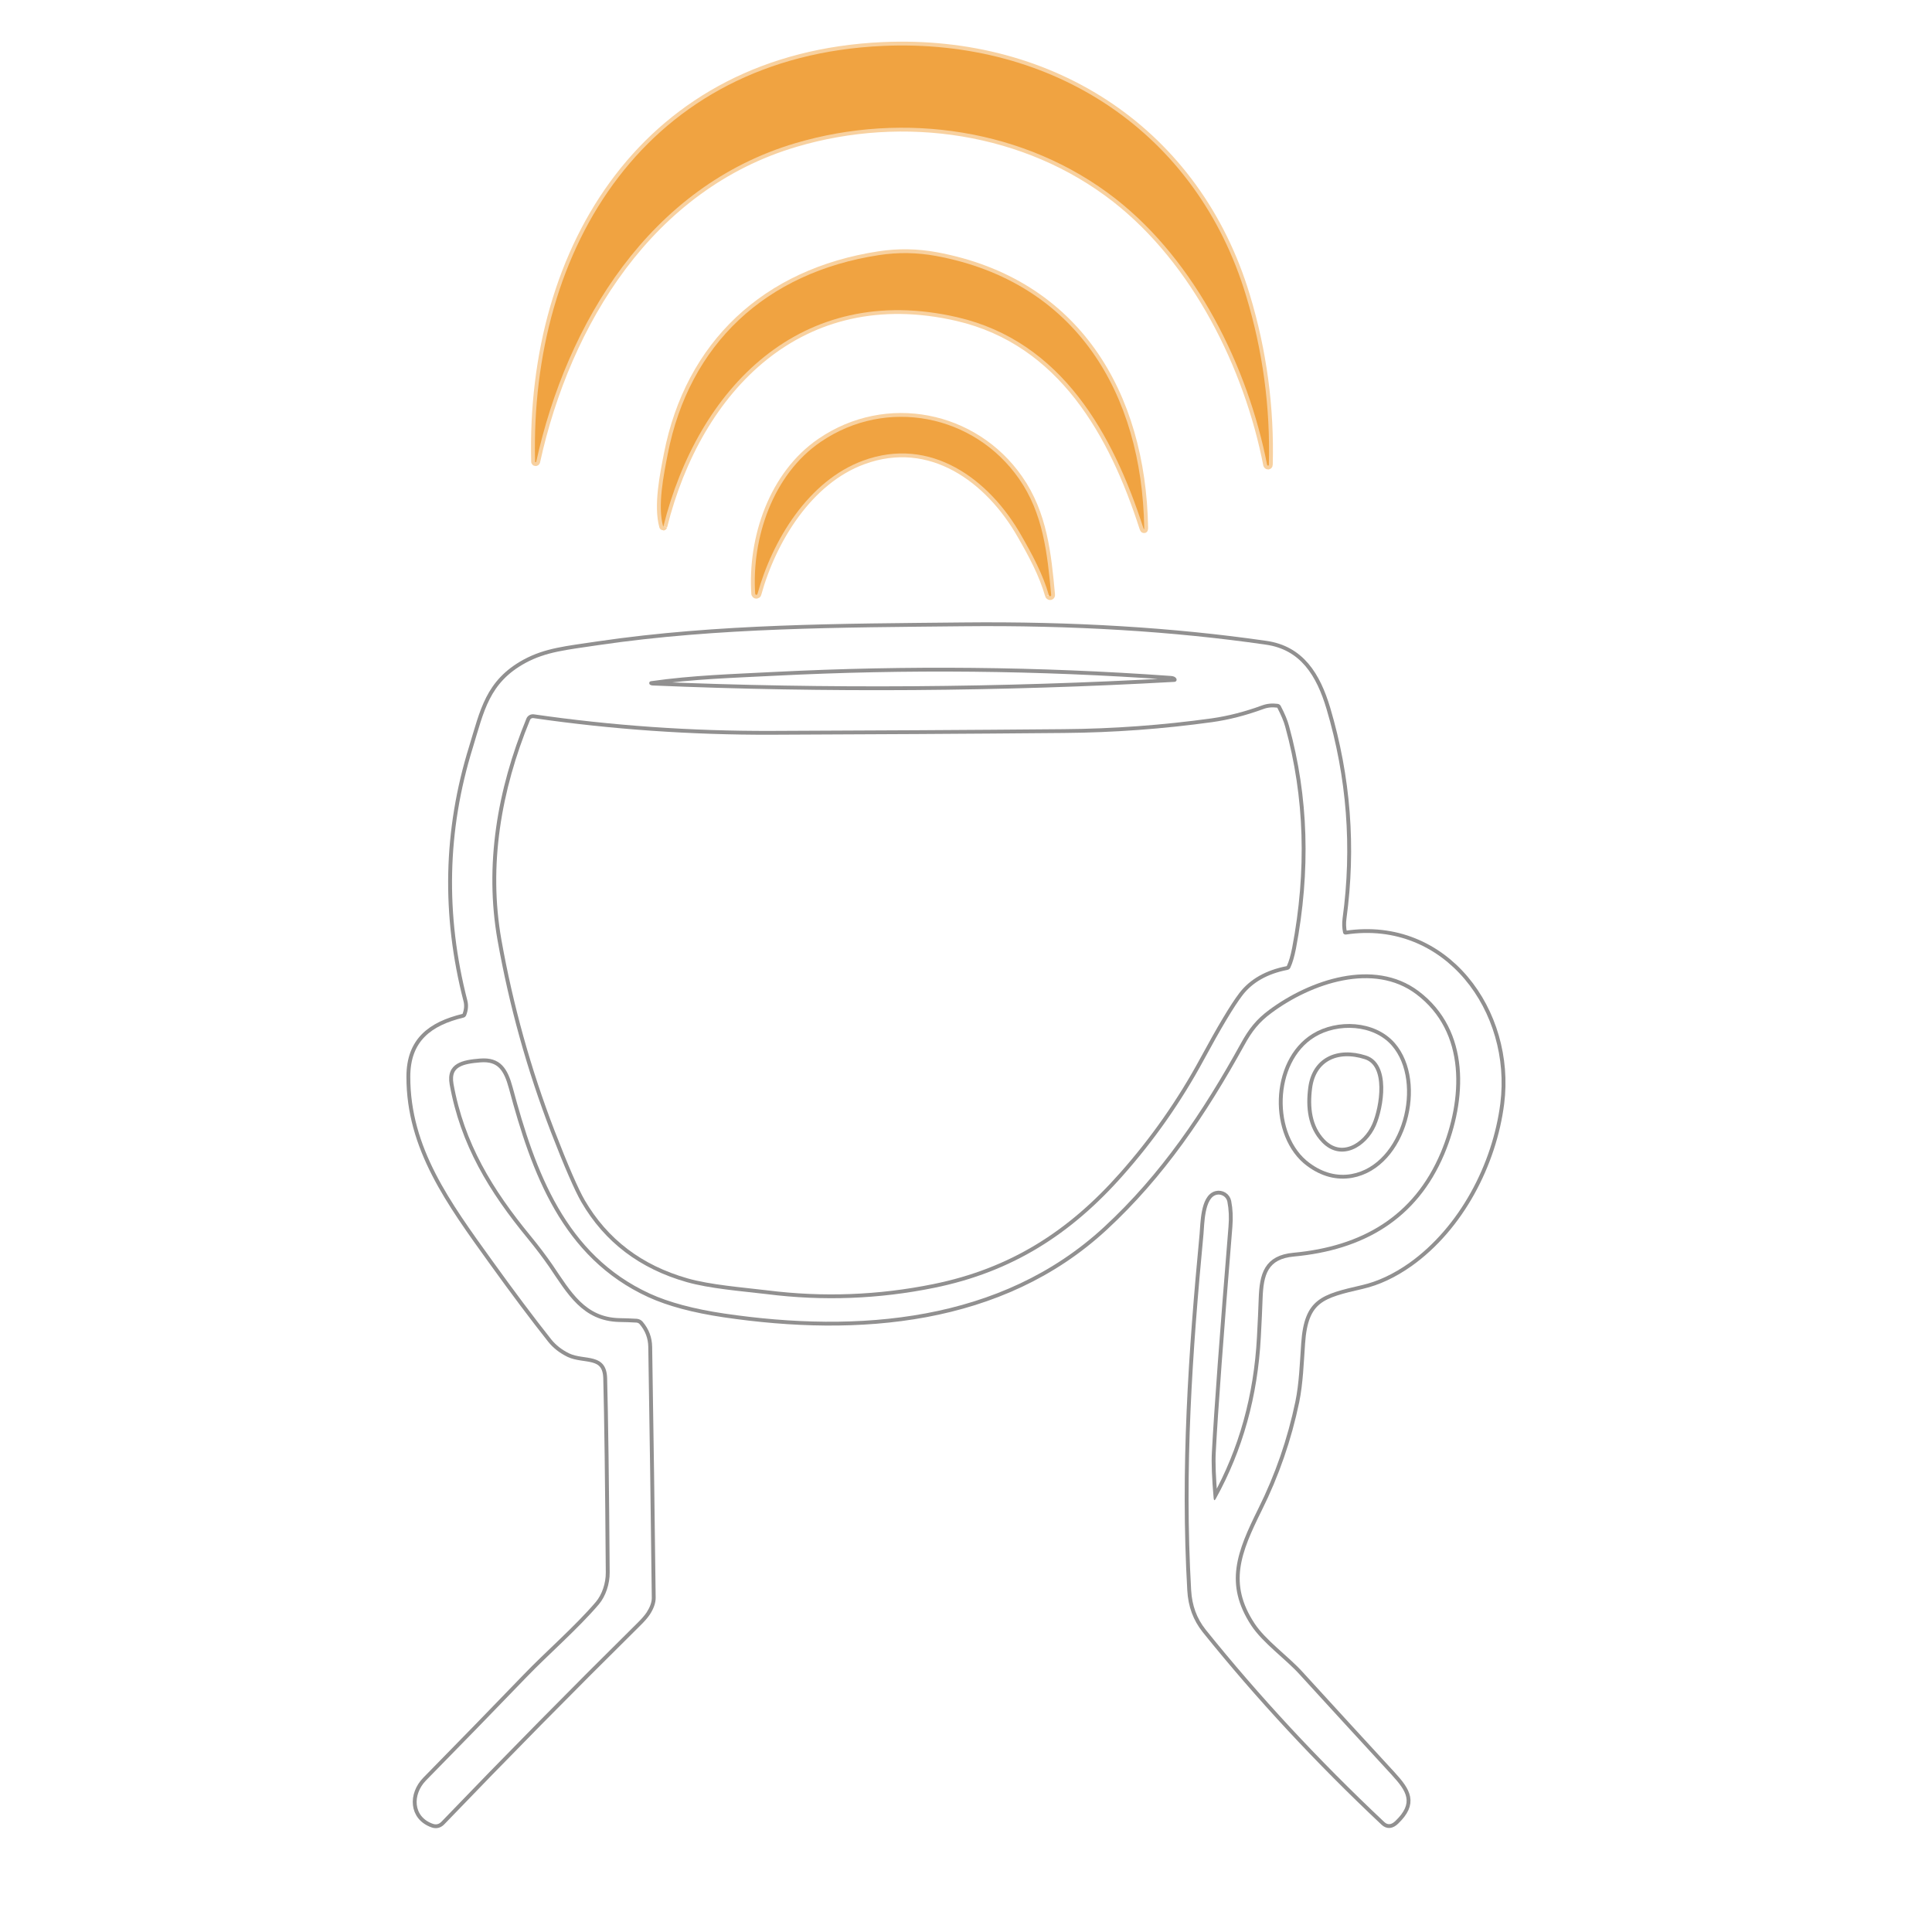
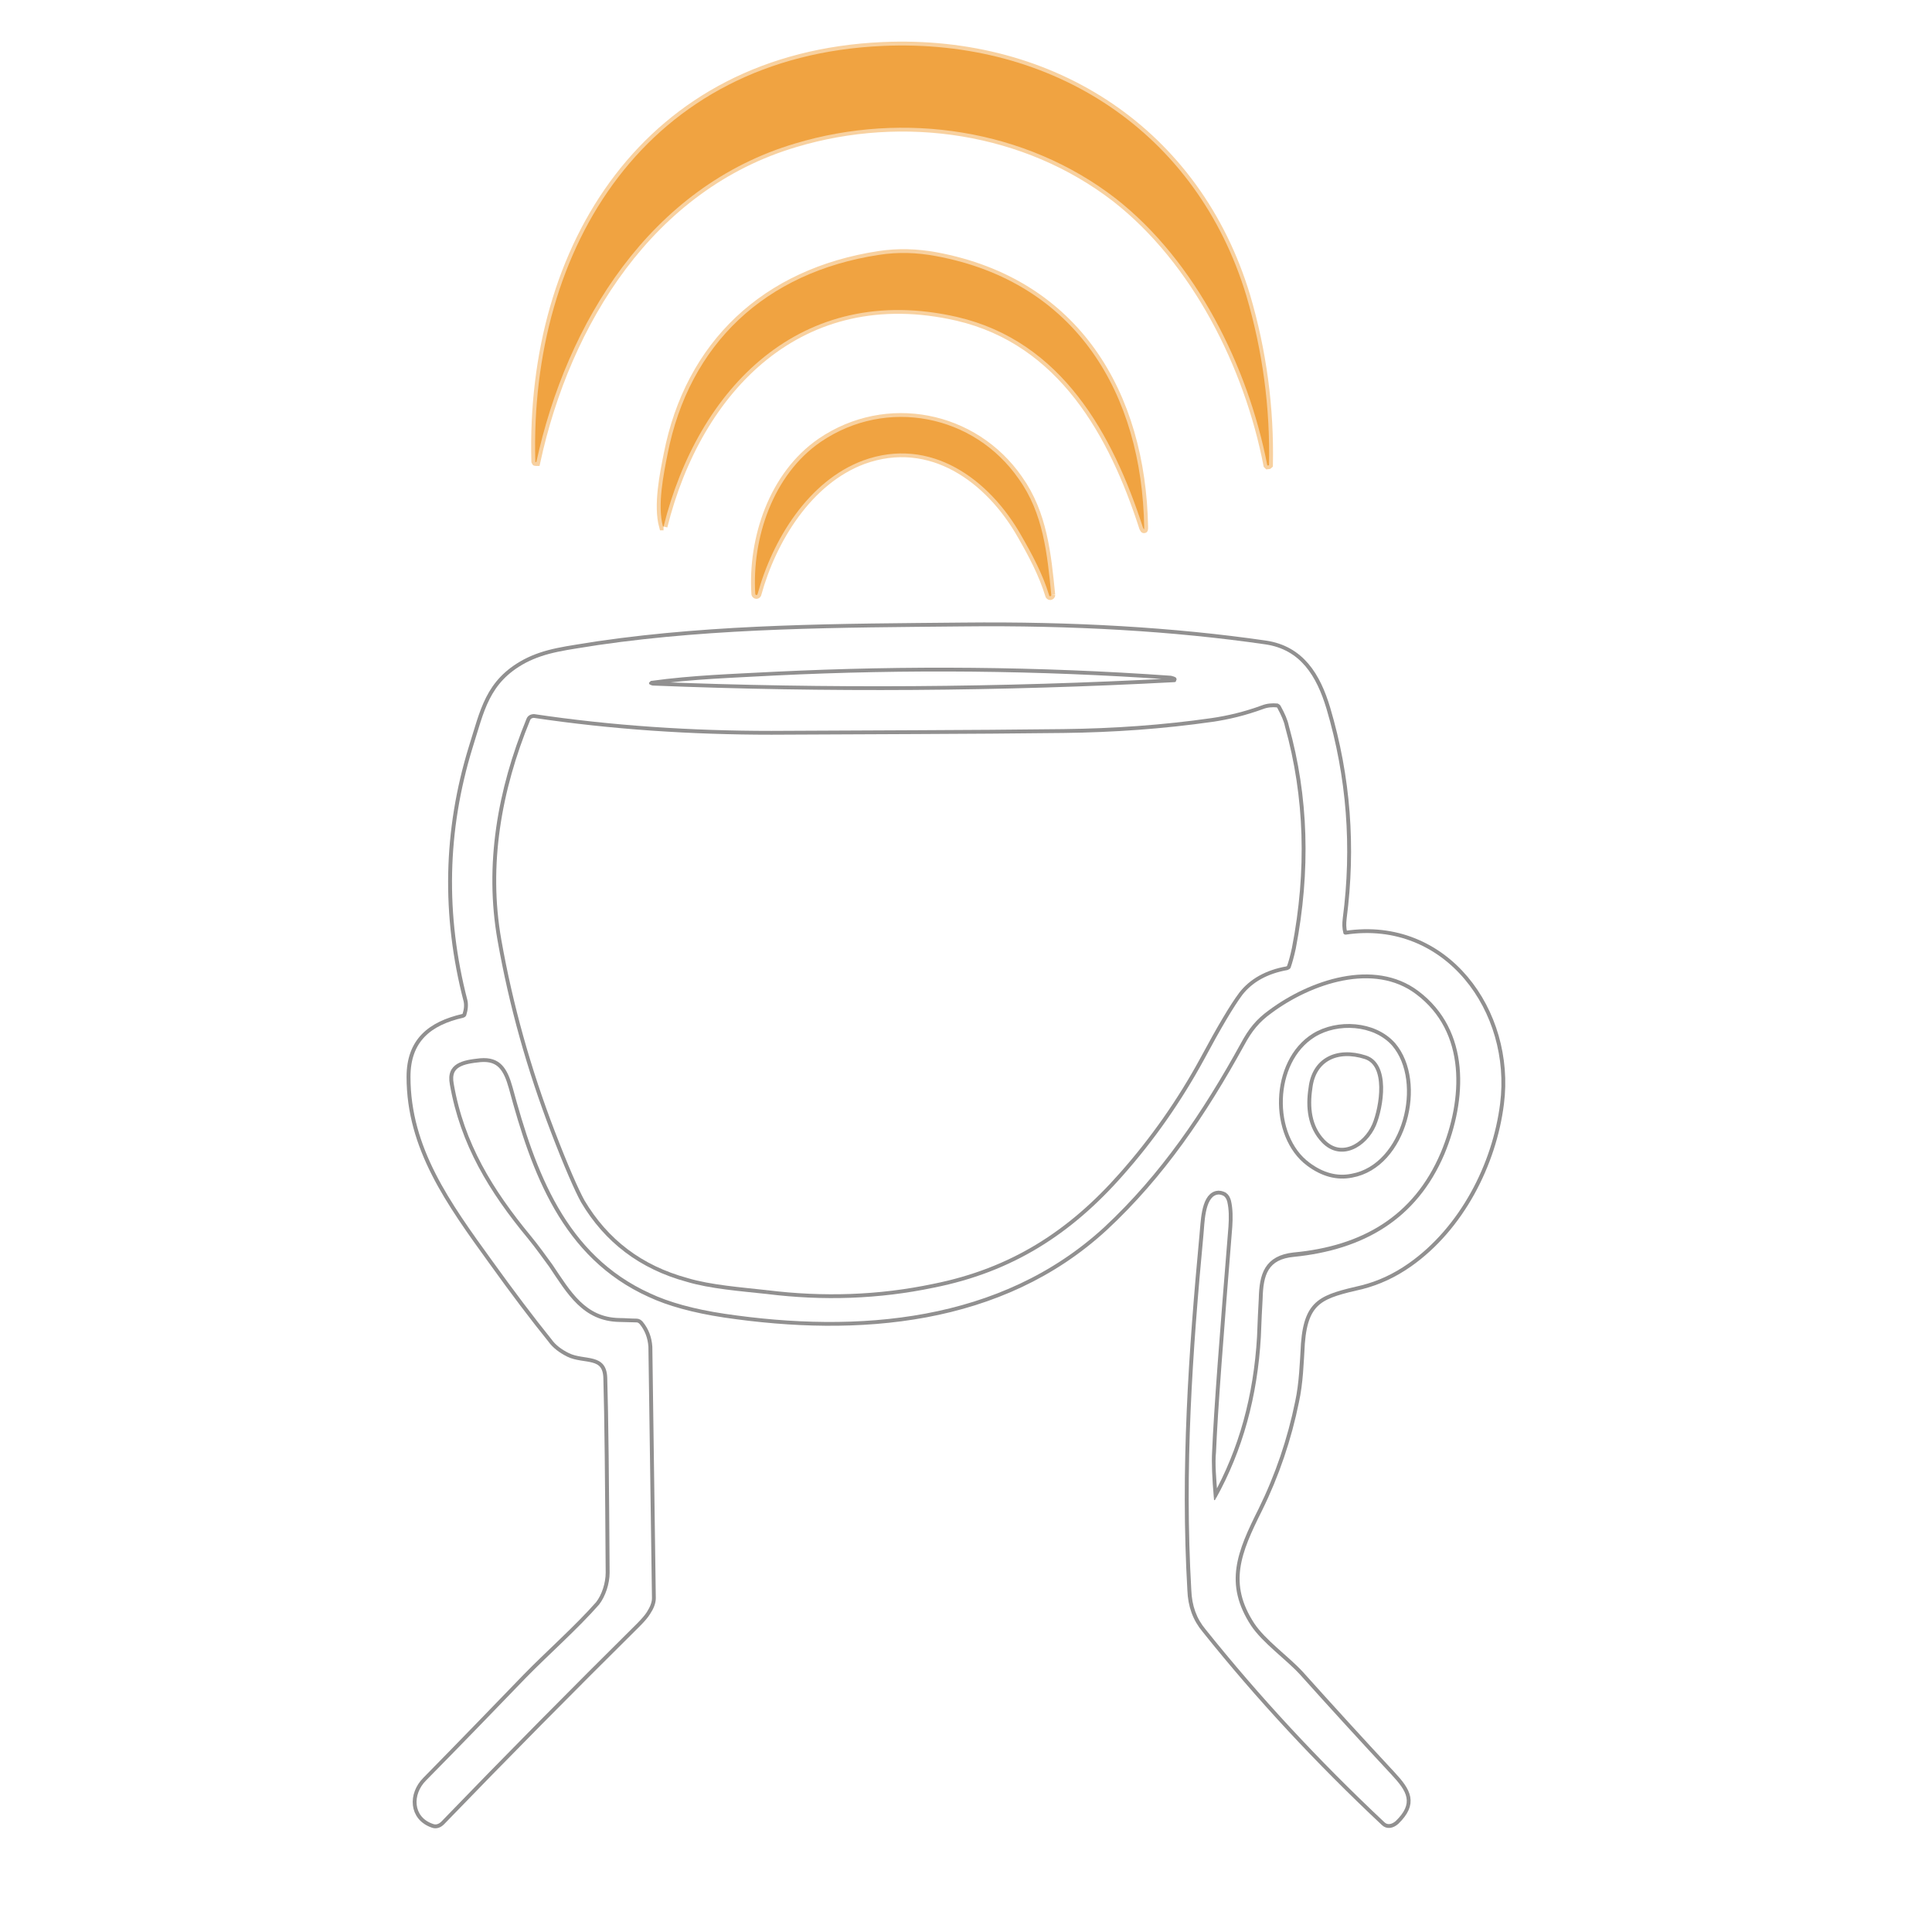
- <svg xmlns="http://www.w3.org/2000/svg" width="38px" height="38px" viewBox="0 0 38 60" version="1.1">
+ <svg xmlns="http://www.w3.org/2000/svg" width="13px" height="13px" viewBox="0 0 13 13" version="1.1">
  <g id="surface1">
-     <path style="fill:none;stroke-width:2;stroke-linecap:butt;stroke-linejoin:miter;stroke:rgb(97.255%,81.961%,62.745%);stroke-opacity:1;stroke-miterlimit:4;" d="M 113.985 37.489 C 141.986 29.088 173.495 33.733 196.623 52.049 C 217.347 68.488 230.796 95.962 235.766 121.756 C 235.798 121.855 235.896 121.954 236.025 121.954 C 236.155 121.954 236.22 121.822 236.22 121.723 C 236.61 106.701 234.661 91.943 230.341 77.481 C 217.64 34.722 180.641 10.015 136.528 12.024 C 75.557 14.824 45.315 64.634 46.711 120.933 C 46.711 120.999 46.776 121.064 46.841 121.064 C 46.906 121.064 46.971 121.032 47.004 120.966 C 54.897 84.498 76.369 48.755 113.985 37.489 " transform="matrix(0.120253,0,0,0.118577,0,0)" />
-     <path style="fill:none;stroke-width:2;stroke-linecap:butt;stroke-linejoin:miter;stroke:rgb(97.255%,81.961%,62.745%);stroke-opacity:1;stroke-miterlimit:4;" d="M 79.845 137.865 C 88.713 101.826 115.284 73.594 155.759 83.082 C 182.785 89.439 196.006 113.784 203.769 138.195 C 203.964 138.788 204.062 138.755 204.029 138.129 C 203.412 103.341 186.65 73.858 150.269 67.038 C 145.331 66.116 140.426 66.05 135.554 66.808 C 106.189 71.354 86.504 90.23 80.981 118.89 C 79.942 124.293 78.285 132.496 79.78 137.865 C 79.812 137.964 79.812 137.964 79.845 137.865 " transform="matrix(0.120253,0,0,0.118577,0,0)" />
-     <path style="fill:none;stroke-width:2;stroke-linecap:butt;stroke-linejoin:miter;stroke:rgb(97.255%,81.961%,62.745%);stroke-opacity:1;stroke-miterlimit:4;" d="M 179.991 155.786 C 179.017 144.981 177.945 134.472 171.676 125.38 C 160.144 108.579 137.503 103.934 120.481 115.728 C 108.04 124.326 102.616 141.061 103.558 155.523 C 103.59 155.654 103.688 155.786 103.85 155.786 C 103.98 155.786 104.11 155.72 104.142 155.588 C 108.04 141.324 117.396 125.841 131.428 120.636 C 148.84 114.146 163.977 125.413 172.26 140.204 C 175.119 145.244 177.847 150.383 179.407 155.885 C 179.439 156.05 179.602 156.181 179.764 156.148 C 179.926 156.115 180.024 155.951 179.991 155.786 " transform="matrix(0.120253,0,0,0.118577,0,0)" />
-     <path style="fill:none;stroke-width:2;stroke-linecap:butt;stroke-linejoin:miter;stroke:rgb(56.863%,56.471%,56.471%);stroke-opacity:1;stroke-miterlimit:4;" d="M 221.96 392.414 C 221.505 387.176 221.343 383.124 221.505 380.258 C 222.09 369.123 223.519 349.489 225.793 321.257 C 225.988 318.918 225.891 316.744 225.501 314.702 C 225.371 314.109 225.014 313.549 224.494 313.219 C 223.942 312.89 223.324 312.758 222.707 312.923 C 219.556 313.68 219.556 320.697 219.329 323.234 C 216.438 354.2 214.359 384.606 216.146 416.462 C 216.373 420.514 217.575 423.841 219.914 426.839 C 233.687 444.199 249.051 461 266.04 477.208 C 266.917 478.032 267.859 477.933 268.899 476.912 C 273.739 472.201 271.887 469.203 267.892 464.789 C 259.966 456.059 252.072 447.329 244.179 438.566 C 240.573 434.514 234.661 430.331 231.673 425.719 C 224.624 414.815 227.97 406.414 233.492 395.115 C 237.877 386.187 241.06 376.832 243.074 367.048 C 244.049 362.205 244.211 356.934 244.569 351.828 C 245.348 340.101 249.863 339.013 260.291 336.576 C 264.351 335.62 268.379 333.71 272.44 330.811 C 285.563 321.356 294.009 304.786 295.99 289.006 C 298.979 265.156 281.827 240.844 256.1 244.764 C 255.743 244.797 255.451 244.6 255.386 244.27 C 255.126 243.084 255.093 241.832 255.256 240.515 C 257.757 221.902 256.36 203.619 251.098 185.632 C 248.532 176.968 244.406 170.116 235.408 168.831 C 211.533 165.339 185.481 163.725 157.253 164.022 C 125.614 164.351 94.04 164.351 63.051 168.963 C 54.8 170.215 49.602 170.676 44.21 173.641 C 34.822 178.846 33.523 186.258 30.632 195.811 C 23.973 217.554 23.518 239.592 29.203 261.993 C 29.528 263.245 29.43 264.563 28.91 265.914 C 28.78 266.21 28.553 266.441 28.228 266.507 C 19.815 268.582 14.488 272.7 14.488 281.99 C 14.455 300.602 24.785 314.866 35.699 330.251 C 41.352 338.223 46.419 345.075 50.902 350.807 C 52.071 352.289 53.598 353.508 55.514 354.464 C 59.347 356.341 65.162 354.233 65.324 360.986 C 65.584 371.067 65.812 388.032 65.974 411.817 C 66.007 414.848 64.935 418.076 63.181 420.184 C 57.853 426.542 50.025 433.427 44.535 439.225 C 35.927 448.284 27.254 457.311 18.548 466.304 C 15.007 469.994 15.137 475.824 20.335 477.669 C 21.179 477.966 21.894 477.768 22.511 477.142 C 39.305 459.419 56.132 442.124 72.958 425.257 C 74.192 424.039 75.037 423.05 75.524 422.293 C 76.401 420.909 76.856 419.624 76.856 418.504 C 76.596 396.564 76.304 374.657 75.947 352.751 C 75.914 350.51 75.167 348.534 73.738 346.821 C 73.51 346.557 73.25 346.426 72.893 346.393 C 71.399 346.294 69.937 346.261 68.443 346.228 C 58.99 345.997 55.06 338.816 50.382 331.832 C 48.758 329.46 46.906 326.956 44.795 324.354 C 34.855 312.099 27.449 299.812 24.655 284.032 C 23.681 278.333 28.163 277.608 32.451 277.246 C 37.811 276.785 39.63 279.947 40.929 284.823 C 46.744 306.828 54.54 328.669 76.369 338.816 C 81.274 341.089 87.673 342.835 95.567 344.021 C 130.129 349.193 167.063 346.294 193.634 321.389 C 208.414 307.553 219.199 291.246 228.944 273.359 C 231.056 269.438 232.972 267.001 236.253 264.53 C 246.778 256.591 263.344 250.826 274.843 259.556 C 288.421 269.9 287.35 288.183 281.535 302.249 C 274.389 319.413 260.583 327.418 242.652 329.098 C 235.896 329.724 234.824 333.841 234.596 340.068 C 234.499 342.703 234.369 346.096 234.141 350.214 C 233.329 365.697 229.464 379.796 222.512 392.512 C 222.22 393.072 222.025 393.039 221.96 392.414 " transform="matrix(0.120253,0,0,0.118577,0,0)" />
-     <path style="fill:none;stroke-width:2;stroke-linecap:butt;stroke-linejoin:miter;stroke:rgb(56.863%,56.471%,56.471%);stroke-opacity:1;stroke-miterlimit:4;" d="M 257.562 307.487 C 270.88 305.049 276.208 283.472 267.989 273.853 C 263.214 268.285 253.989 267.923 248.044 271.613 C 237.39 278.234 237.13 297.44 246.713 304.588 C 250.188 307.191 253.826 308.146 257.562 307.487 " transform="matrix(0.120253,0,0,0.118577,0,0)" />
-     <path style="fill:none;stroke-width:2;stroke-linecap:butt;stroke-linejoin:miter;stroke:rgb(56.863%,56.471%,56.471%);stroke-opacity:1;stroke-miterlimit:4;" d="M 210.883 177.034 C 176.808 174.563 142.733 174.234 108.625 175.98 C 97.905 176.54 87.446 176.836 76.596 178.418 C 76.434 178.451 76.271 178.582 76.206 178.747 C 76.174 178.945 76.206 179.142 76.336 179.274 C 76.531 179.439 76.824 179.538 77.246 179.538 C 122.106 181.448 166.965 181.119 211.825 178.582 C 212.053 178.582 212.248 178.451 212.345 178.253 C 212.41 178.088 212.41 177.858 212.28 177.66 C 212.053 177.298 211.565 177.067 210.883 177.034 " transform="matrix(0.120253,0,0,0.118577,0,0)" />
-     <path style="fill:none;stroke-width:2;stroke-linecap:butt;stroke-linejoin:miter;stroke:rgb(56.863%,56.471%,56.471%);stroke-opacity:1;stroke-miterlimit:4;" d="M 106.611 338.948 C 121.099 340.792 135.456 340.232 149.717 337.3 C 169.921 333.15 185.124 323.234 198.507 307.883 C 206.628 298.593 213.612 288.479 219.459 277.509 C 223.877 269.241 227.19 263.608 229.399 260.676 C 231.965 257.283 235.831 255.042 240.995 254.021 C 241.353 253.955 241.645 253.725 241.775 253.395 C 242.327 252.209 242.782 250.595 243.204 248.487 C 247.037 228.095 246.453 208.626 241.418 190.112 C 241.028 188.597 240.281 186.851 239.274 184.874 C 239.111 184.578 238.852 184.413 238.494 184.347 C 237.065 184.15 235.733 184.282 234.499 184.743 C 229.984 186.423 225.631 187.543 221.473 188.136 C 208.804 189.915 196.071 190.87 183.24 190.969 C 158.097 191.199 132.923 191.331 107.748 191.43 C 87.056 191.496 66.591 190.046 46.387 187.082 C 45.574 186.983 44.795 187.411 44.47 188.202 C 36.966 206.748 33.588 226.58 37.031 246.313 C 40.052 263.476 44.632 280.211 50.804 296.484 C 54.312 305.675 56.944 311.803 58.665 314.833 C 64.707 325.342 73.77 332.293 85.854 335.785 C 91.831 337.498 99.789 338.124 106.611 338.948 " transform="matrix(0.120253,0,0,0.118577,0,0)" />
-     <path style="fill:none;stroke-width:2;stroke-linecap:butt;stroke-linejoin:miter;stroke:rgb(56.863%,56.471%,56.471%);stroke-opacity:1;stroke-miterlimit:4;" d="M 263.831 294.804 C 265.845 290.159 267.794 278.564 261.298 276.455 C 253.794 274.017 247.362 277.081 246.388 284.889 C 245.738 289.962 246.225 295.265 249.896 299.153 C 254.866 304.391 261.395 300.438 263.831 294.804 " transform="matrix(0.120253,0,0,0.118577,0,0)" />
-     <path style=" stroke:none;fill-rule:nonzero;fill:rgb(94.118%,63.922%,25.49%);fill-opacity:1;" d="M 13.707 4.445 C 9.184 5.781 6.602 10.02 5.652 14.344 C 5.648 14.352 5.641 14.355 5.633 14.355 C 5.625 14.355 5.617 14.348 5.617 14.34 C 5.449 7.664 9.086 1.758 16.418 1.426 C 21.723 1.188 26.172 4.117 27.699 9.188 C 28.219 10.902 28.453 12.652 28.406 14.434 C 28.406 14.445 28.398 14.461 28.383 14.461 C 28.367 14.461 28.355 14.449 28.352 14.438 C 27.754 11.379 26.137 8.121 23.645 6.172 C 20.863 4 17.074 3.449 13.707 4.445 Z M 13.707 4.445 " />
-     <path style=" stroke:none;fill-rule:nonzero;fill:rgb(94.118%,63.922%,25.49%);fill-opacity:1;" d="M 18.73 9.852 C 13.863 8.727 10.668 12.074 9.602 16.348 C 9.598 16.359 9.598 16.359 9.594 16.348 C 9.414 15.711 9.613 14.738 9.738 14.098 C 10.402 10.699 12.77 8.461 16.301 7.922 C 16.887 7.832 17.477 7.84 18.07 7.949 C 22.445 8.758 24.461 12.254 24.535 16.379 C 24.539 16.453 24.527 16.457 24.504 16.387 C 23.57 13.492 21.98 10.605 18.73 9.852 Z M 18.73 9.852 " />
-     <path style=" stroke:none;fill-rule:nonzero;fill:rgb(94.118%,63.922%,25.49%);fill-opacity:1;" d="M 21.645 18.473 C 21.648 18.492 21.637 18.512 21.617 18.516 C 21.598 18.52 21.578 18.504 21.574 18.484 C 21.387 17.832 21.059 17.223 20.715 16.625 C 19.719 14.871 17.898 13.535 15.805 14.305 C 14.117 14.922 12.992 16.758 12.523 18.449 C 12.52 18.465 12.504 18.473 12.488 18.473 C 12.469 18.473 12.457 18.457 12.453 18.441 C 12.34 16.727 12.992 14.742 14.488 13.723 C 16.535 12.324 19.258 12.875 20.645 14.867 C 21.398 15.945 21.527 17.191 21.645 18.473 Z M 21.645 18.473 " />
-     <path style=" stroke:none;fill-rule:nonzero;fill:rgb(100%,100%,100%);fill-opacity:1;" d="M 26.758 46.543 C 27.594 45.035 28.059 43.363 28.156 41.527 C 28.184 41.039 28.199 40.637 28.211 40.324 C 28.238 39.586 28.367 39.098 29.18 39.023 C 31.336 38.824 32.996 37.875 33.855 35.84 C 34.555 34.172 34.684 32.004 33.051 30.777 C 31.668 29.742 29.676 30.426 28.41 31.367 C 28.016 31.66 27.785 31.949 27.531 32.414 C 26.359 34.535 25.062 36.469 23.285 38.109 C 20.09 41.062 15.648 41.406 11.492 40.793 C 10.543 40.652 9.773 40.445 9.184 40.176 C 6.559 38.973 5.621 36.383 4.922 33.773 C 4.766 33.195 4.547 32.82 3.902 32.875 C 3.387 32.918 2.848 33.004 2.965 33.68 C 3.301 35.551 4.191 37.008 5.387 38.461 C 5.641 38.77 5.863 39.066 6.059 39.348 C 6.621 40.176 7.094 41.027 8.23 41.055 C 8.41 41.059 8.586 41.062 8.766 41.074 C 8.809 41.078 8.84 41.094 8.867 41.125 C 9.039 41.328 9.129 41.562 9.133 41.828 C 9.176 44.426 9.211 47.023 9.242 49.625 C 9.242 49.758 9.188 49.91 9.082 50.074 C 9.023 50.164 8.922 50.281 8.773 50.426 C 6.75 52.426 4.727 54.477 2.707 56.578 C 2.633 56.652 2.547 56.676 2.445 56.641 C 1.82 56.422 1.805 55.73 2.23 55.293 C 3.277 54.227 4.32 53.156 5.355 52.082 C 6.016 51.395 6.957 50.578 7.598 49.824 C 7.809 49.574 7.938 49.191 7.934 48.832 C 7.914 46.012 7.887 44 7.855 42.805 C 7.836 42.004 7.137 42.254 6.676 42.031 C 6.445 41.918 6.262 41.773 6.121 41.598 C 5.582 40.918 4.973 40.105 4.293 39.16 C 2.98 37.336 1.738 35.645 1.742 33.438 C 1.742 32.336 2.383 31.848 3.395 31.602 C 3.434 31.594 3.461 31.566 3.477 31.531 C 3.539 31.371 3.551 31.215 3.512 31.066 C 2.828 28.41 2.883 25.797 3.684 23.219 C 4.031 22.086 4.188 21.207 5.316 20.59 C 5.965 20.238 6.59 20.184 7.582 20.035 C 11.309 19.488 15.105 19.488 18.91 19.449 C 22.305 19.414 25.438 19.605 28.309 20.02 C 29.391 20.172 29.887 20.984 30.195 22.012 C 30.828 24.145 30.996 26.312 30.695 28.52 C 30.676 28.676 30.68 28.824 30.711 28.965 C 30.719 29.004 30.754 29.027 30.797 29.023 C 33.891 28.559 35.953 31.441 35.594 34.27 C 35.355 36.141 34.34 38.105 32.762 39.227 C 32.273 39.57 31.789 39.797 31.301 39.91 C 30.047 40.199 29.504 40.328 29.41 41.719 C 29.367 42.324 29.348 42.949 29.23 43.523 C 28.988 44.684 28.605 45.793 28.078 46.852 C 27.414 48.191 27.012 49.188 27.859 50.48 C 28.219 51.027 28.93 51.523 29.363 52.004 C 30.312 53.043 31.262 54.078 32.215 55.113 C 32.695 55.637 32.918 55.992 32.336 56.551 C 32.211 56.672 32.098 56.684 31.992 56.586 C 29.949 54.664 28.102 52.672 26.445 50.613 C 26.164 50.258 26.02 49.863 25.992 49.383 C 25.777 45.605 26.027 42 26.375 38.328 C 26.402 38.027 26.402 37.195 26.781 37.105 C 26.855 37.086 26.93 37.102 26.996 37.141 C 27.059 37.18 27.102 37.246 27.117 37.316 C 27.164 37.559 27.176 37.816 27.152 38.094 C 26.879 41.441 26.707 43.77 26.637 45.09 C 26.617 45.43 26.637 45.91 26.691 46.531 C 26.699 46.605 26.723 46.609 26.758 46.543 Z M 25.359 20.992 C 21.262 20.699 17.164 20.66 13.062 20.867 C 11.773 20.934 10.516 20.969 9.211 21.156 C 9.191 21.16 9.172 21.176 9.164 21.195 C 9.16 21.219 9.164 21.242 9.18 21.258 C 9.203 21.277 9.238 21.289 9.289 21.289 C 14.684 21.516 20.078 21.477 25.473 21.176 C 25.5 21.176 25.523 21.16 25.535 21.137 C 25.543 21.117 25.543 21.09 25.527 21.066 C 25.5 21.023 25.441 20.996 25.359 20.992 Z M 12.82 40.191 C 14.562 40.41 16.289 40.344 18.004 39.996 C 20.434 39.504 22.262 38.328 23.871 36.508 C 24.848 35.406 25.688 34.207 26.391 32.906 C 26.922 31.926 27.32 31.258 27.586 30.91 C 27.895 30.508 28.359 30.242 28.98 30.121 C 29.023 30.113 29.059 30.086 29.074 30.047 C 29.141 29.906 29.195 29.715 29.246 29.465 C 29.707 27.047 29.637 24.738 29.031 22.543 C 28.984 22.363 28.895 22.156 28.773 21.922 C 28.754 21.887 28.723 21.867 28.68 21.859 C 28.508 21.836 28.348 21.852 28.199 21.906 C 27.656 22.105 27.133 22.238 26.633 22.309 C 25.109 22.52 23.578 22.633 22.035 22.645 C 19.012 22.672 15.984 22.688 12.957 22.699 C 10.469 22.707 8.008 22.535 5.578 22.184 C 5.48 22.172 5.387 22.223 5.348 22.316 C 4.445 24.516 4.039 26.867 4.453 29.207 C 4.816 31.242 5.367 33.227 6.109 35.156 C 6.531 36.246 6.848 36.973 7.055 37.332 C 7.781 38.578 8.871 39.402 10.324 39.816 C 11.043 40.02 12 40.094 12.82 40.191 Z M 12.82 40.191 " />
-     <path style=" stroke:none;fill-rule:nonzero;fill:rgb(100%,100%,100%);fill-opacity:1;" d="M 32.227 32.473 C 33.215 33.613 32.574 36.172 30.973 36.461 C 30.523 36.539 30.086 36.426 29.668 36.117 C 28.516 35.27 28.547 32.992 29.828 32.207 C 30.543 31.77 31.652 31.812 32.227 32.473 Z M 31.727 34.957 C 31.969 34.406 32.203 33.031 31.422 32.781 C 30.52 32.492 29.746 32.855 29.629 33.781 C 29.551 34.383 29.609 35.012 30.051 35.473 C 30.648 36.094 31.434 35.625 31.727 34.957 Z M 31.727 34.957 " />
+     <path style="fill:none;stroke-width:2;stroke-linecap:butt;stroke-linejoin:miter;stroke:rgb(97.255%,81.961%,62.745%);stroke-opacity:1;stroke-miterlimit:4;" d="M 113.922 37.555 C 141.958 29.04 173.442 33.754 196.681 51.999 C 217.37 68.42 230.863 95.939 235.811 121.787 C 235.811 121.787 235.961 121.939 235.961 121.939 C 236.111 121.939 236.261 121.787 236.261 121.787 C 236.561 106.734 234.612 91.986 230.414 77.542 C 217.67 34.666 180.639 10.035 136.561 12.011 C 75.542 14.748 45.257 64.618 46.756 120.874 C 46.756 121.027 46.756 121.027 46.906 121.027 C 46.906 121.027 46.906 121.027 47.056 121.027 C 54.852 84.536 76.441 48.806 113.922 37.555 " transform="matrix(0.0260548,0,0,0.0256917,2.383333,0)" />
+     <path style="fill:none;stroke-width:2;stroke-linecap:butt;stroke-linejoin:miter;stroke:rgb(97.255%,81.961%,62.745%);stroke-opacity:1;stroke-miterlimit:4;" d="M 79.89 137.903 C 88.735 101.869 115.272 73.589 155.751 83.016 C 182.738 89.401 195.931 113.728 203.727 138.207 C 204.027 138.816 204.027 138.816 204.027 138.055 C 203.427 103.389 186.636 73.893 150.204 67.051 C 145.257 66.139 140.459 65.987 135.512 66.747 C 106.126 71.308 86.486 90.162 80.939 118.898 C 79.89 124.219 78.24 132.43 79.74 137.903 C 79.74 137.903 79.74 137.903 79.89 137.903 " transform="matrix(0.0260548,0,0,0.0256917,2.383333,0)" />
+     <path style="fill:none;stroke-width:2;stroke-linecap:butt;stroke-linejoin:miter;stroke:rgb(97.255%,81.961%,62.745%);stroke-opacity:1;stroke-miterlimit:4;" d="M 180.039 155.844 C 178.99 145.049 177.94 134.406 171.643 125.436 C 160.099 108.559 137.461 103.998 120.519 115.705 C 108.075 124.371 102.678 141.096 103.578 155.54 C 103.578 155.692 103.728 155.844 103.878 155.844 C 104.027 155.844 104.177 155.692 104.177 155.54 C 108.075 141.248 117.371 125.892 131.464 120.57 C 148.855 114.185 163.997 125.436 172.243 140.184 C 175.092 145.201 177.79 150.371 179.439 155.844 C 179.439 155.996 179.589 156.149 179.739 156.149 C 179.889 156.149 180.039 155.996 180.039 155.844 " transform="matrix(0.0260548,0,0,0.0256917,2.383333,0)" />
+     <path style="fill:none;stroke-width:2;stroke-linecap:butt;stroke-linejoin:miter;stroke:rgb(56.863%,56.471%,56.471%);stroke-opacity:1;stroke-miterlimit:4;" d="M 222.018 392.424 C 221.568 387.102 221.268 383.149 221.568 380.26 C 222.018 369.161 223.517 349.548 225.766 321.268 C 225.916 318.987 225.916 316.706 225.466 314.73 C 225.316 314.122 225.016 313.513 224.567 313.209 C 223.967 312.905 223.367 312.753 222.768 312.905 C 219.619 313.665 219.619 320.659 219.319 323.244 C 216.471 354.261 214.372 384.67 216.171 416.447 C 216.321 420.552 217.52 423.897 219.919 426.786 C 233.712 444.271 249.004 460.995 266.096 477.264 C 266.845 478.024 267.895 477.872 268.944 476.96 C 273.742 472.247 271.943 469.206 267.895 464.797 C 259.949 456.13 252.003 447.312 244.207 438.493 C 240.609 434.54 234.612 430.283 231.613 425.721 C 224.567 414.774 228.015 406.412 233.562 395.161 C 237.91 386.19 241.058 376.763 243.007 367.033 C 244.057 362.167 244.207 356.998 244.507 351.828 C 245.406 340.121 249.904 339.057 260.249 336.624 C 264.297 335.56 268.344 333.735 272.392 330.846 C 285.586 321.42 293.982 304.847 295.931 289.034 C 298.929 265.164 281.838 240.837 256.051 244.79 C 255.751 244.79 255.451 244.638 255.451 244.334 C 255.151 243.117 255.151 241.901 255.301 240.533 C 257.7 221.831 256.351 203.586 251.103 185.645 C 248.554 176.978 244.357 170.137 235.361 168.768 C 211.523 165.271 185.436 163.751 157.251 164.055 C 125.617 164.359 93.983 164.359 63.098 168.92 C 54.852 170.289 49.605 170.745 44.208 173.634 C 34.762 178.803 33.563 186.253 30.565 195.832 C 23.968 217.574 23.518 239.62 29.215 261.971 C 29.515 263.187 29.365 264.555 28.915 265.924 C 28.765 266.228 28.616 266.38 28.166 266.532 C 19.77 268.509 14.523 272.766 14.523 282.04 C 14.523 300.59 24.718 314.882 35.662 330.238 C 41.359 338.296 46.457 345.138 50.954 350.764 C 52.004 352.284 53.653 353.501 55.452 354.413 C 59.35 356.39 65.197 354.261 65.347 360.951 C 65.647 371.138 65.797 388.015 65.947 411.885 C 65.947 414.774 64.897 418.119 63.248 420.248 C 57.851 426.482 50.055 433.476 44.508 439.253 C 35.962 448.224 27.266 457.346 18.571 466.317 C 14.972 469.966 15.122 475.896 20.37 477.72 C 21.119 478.024 21.869 477.72 22.469 477.112 C 39.26 459.475 56.202 442.142 72.993 425.265 C 74.193 424.049 75.092 422.985 75.542 422.224 C 76.441 420.856 76.891 419.64 76.891 418.575 C 76.591 396.529 76.291 374.635 75.992 352.741 C 75.842 350.46 75.092 348.483 73.743 346.811 C 73.443 346.507 73.293 346.355 72.843 346.355 C 71.344 346.355 69.995 346.203 68.495 346.203 C 59.05 346.051 55.002 338.753 50.355 331.759 C 48.705 329.478 46.906 326.893 44.807 324.308 C 34.912 312.145 27.416 299.83 24.718 284.017 C 23.668 278.391 28.166 277.631 32.514 277.175 C 37.761 276.719 39.56 279.912 40.909 284.777 C 46.756 306.824 54.552 328.718 76.441 338.753 C 81.239 341.033 87.686 342.858 95.632 344.074 C 130.114 349.244 166.996 346.355 193.682 321.42 C 208.375 307.584 219.169 291.315 228.914 273.374 C 231.013 269.421 232.962 266.988 236.261 264.555 C 246.755 256.649 263.397 250.872 274.791 259.538 C 288.434 269.877 287.385 288.122 281.538 302.262 C 274.341 319.443 260.548 327.349 242.707 329.022 C 235.961 329.782 234.761 333.887 234.612 340.121 C 234.462 342.706 234.312 346.051 234.162 350.156 C 233.262 365.664 229.514 379.804 222.468 392.576 C 222.168 393.032 222.018 393.032 222.018 392.424 " transform="matrix(0.0260548,0,0,0.0256917,2.383333,0)" />
+     <path style="fill:none;stroke-width:2;stroke-linecap:butt;stroke-linejoin:miter;stroke:rgb(56.863%,56.471%,56.471%);stroke-opacity:1;stroke-miterlimit:4;" d="M 257.55 307.432 C 270.893 304.999 276.141 283.409 268.045 273.83 C 263.247 268.357 253.952 267.9 248.105 271.549 C 237.46 278.239 237.16 297.397 246.755 304.543 C 250.204 307.128 253.802 308.192 257.55 307.432 " transform="matrix(0.0260548,0,0,0.0256917,2.383333,0)" />
+     <path style="fill:none;stroke-width:2;stroke-linecap:butt;stroke-linejoin:miter;stroke:rgb(56.863%,56.471%,56.471%);stroke-opacity:1;stroke-miterlimit:4;" d="M 210.923 176.978 C 176.741 174.546 142.708 174.242 108.675 175.914 C 97.881 176.522 87.386 176.826 76.591 178.347 C 76.441 178.499 76.291 178.651 76.142 178.803 C 76.142 178.955 76.142 179.107 76.291 179.259 C 76.591 179.411 76.891 179.563 77.191 179.563 C 122.168 181.388 166.996 181.084 211.823 178.651 C 212.123 178.651 212.273 178.499 212.273 178.195 C 212.423 178.043 212.423 177.891 212.273 177.587 C 212.123 177.283 211.523 177.131 210.923 176.978 " transform="matrix(0.0260548,0,0,0.0256917,2.383333,0)" />
+     <path style="fill:none;stroke-width:2;stroke-linecap:butt;stroke-linejoin:miter;stroke:rgb(56.863%,56.471%,56.471%);stroke-opacity:1;stroke-miterlimit:4;" d="M 106.576 338.905 C 121.119 340.729 135.512 340.273 149.754 337.232 C 169.994 333.127 185.137 323.244 198.48 307.888 C 206.576 298.613 213.622 288.426 219.469 277.479 C 223.817 269.269 227.115 263.643 229.364 260.602 C 231.913 257.257 235.811 254.977 241.058 254.064 C 241.358 253.912 241.658 253.76 241.808 253.456 C 242.258 252.24 242.707 250.567 243.157 248.439 C 247.055 228.065 246.456 208.603 241.358 190.054 C 241.058 188.534 240.309 186.861 239.259 184.885 C 239.109 184.581 238.809 184.429 238.51 184.277 C 237.01 184.125 235.661 184.277 234.462 184.733 C 229.964 186.405 225.616 187.469 221.418 188.078 C 208.825 189.902 196.081 190.814 183.187 190.966 C 158.15 191.271 132.963 191.271 107.776 191.423 C 87.086 191.423 66.546 190.054 46.457 187.013 C 45.557 187.013 44.807 187.469 44.508 188.23 C 37.011 206.779 33.563 226.545 37.011 246.31 C 40.01 263.491 44.657 280.216 50.804 296.485 C 54.253 305.607 56.951 311.841 58.6 314.882 C 64.747 325.373 73.743 332.367 85.887 335.712 C 91.884 337.536 99.83 338.144 106.576 338.905 " transform="matrix(0.0260548,0,0,0.0256917,2.383333,0)" />
+     <path style="fill:none;stroke-width:2;stroke-linecap:butt;stroke-linejoin:miter;stroke:rgb(56.863%,56.471%,56.471%);stroke-opacity:1;stroke-miterlimit:4;" d="M 263.847 294.812 C 265.796 290.099 267.745 278.543 261.298 276.415 C 253.802 273.982 247.355 277.023 246.456 284.929 C 245.706 289.947 246.156 295.268 249.904 299.221 C 254.851 304.391 261.448 300.438 263.847 294.812 " transform="matrix(0.0260548,0,0,0.0256917,2.383333,0)" />
+     <path style=" stroke:none;fill-rule:nonzero;fill:rgb(94.118%,63.922%,25.49%);fill-opacity:1;" d="M 5.352 0.965 C 4.375 1.254 3.812 2.172 3.609 3.109 C 3.605 3.109 3.605 3.109 3.605 3.109 C 3.602 3.109 3.602 3.109 3.602 3.105 C 3.562 1.66 4.352 0.379 5.941 0.309 C 7.09 0.258 8.055 0.891 8.387 1.992 C 8.496 2.363 8.547 2.742 8.539 3.129 C 8.539 3.129 8.535 3.133 8.531 3.133 C 8.531 3.133 8.527 3.129 8.527 3.129 C 8.398 2.465 8.047 1.758 7.508 1.336 C 6.902 0.867 6.082 0.746 5.352 0.965 Z M 5.352 0.965 " />
+     <path style=" stroke:none;fill-rule:nonzero;fill:rgb(94.118%,63.922%,25.49%);fill-opacity:1;" d="M 6.441 2.133 C 5.387 1.891 4.695 2.617 4.465 3.543 C 4.461 3.543 4.461 3.543 4.461 3.543 C 4.422 3.402 4.465 3.191 4.492 3.055 C 4.637 2.316 5.148 1.832 5.914 1.715 C 6.043 1.695 6.168 1.699 6.297 1.723 C 7.246 1.898 7.684 2.656 7.699 3.547 C 7.699 3.566 7.699 3.566 7.691 3.551 C 7.488 2.922 7.145 2.297 6.441 2.133 Z M 6.441 2.133 " />
+     <path style=" stroke:none;fill-rule:nonzero;fill:rgb(94.118%,63.922%,25.49%);fill-opacity:1;" d="M 7.074 4.004 C 7.074 4.008 7.07 4.012 7.066 4.012 C 7.062 4.012 7.059 4.008 7.059 4.004 C 7.016 3.863 6.945 3.73 6.871 3.602 C 6.656 3.223 6.262 2.934 5.809 3.098 C 5.441 3.234 5.199 3.629 5.098 3.996 C 5.098 4 5.094 4.004 5.09 4.004 C 5.086 4.004 5.082 4 5.082 3.996 C 5.059 3.625 5.199 3.195 5.523 2.973 C 5.965 2.672 6.555 2.789 6.855 3.223 C 7.02 3.453 7.047 3.727 7.074 4.004 Z M 7.074 4.004 " />
+     <path style=" stroke:none;fill-rule:nonzero;fill:rgb(100%,100%,100%);fill-opacity:1;" d="M 8.18 10.086 C 8.363 9.758 8.461 9.395 8.484 8.996 C 8.488 8.891 8.492 8.805 8.496 8.738 C 8.5 8.578 8.531 8.473 8.707 8.457 C 9.172 8.41 9.531 8.207 9.719 7.766 C 9.871 7.402 9.898 6.934 9.543 6.668 C 9.246 6.445 8.812 6.594 8.539 6.797 C 8.453 6.859 8.402 6.922 8.348 7.023 C 8.094 7.484 7.812 7.902 7.43 8.258 C 6.734 8.898 5.773 8.973 4.875 8.84 C 4.668 8.809 4.5 8.762 4.375 8.703 C 3.805 8.445 3.602 7.883 3.449 7.316 C 3.414 7.191 3.367 7.109 3.23 7.121 C 3.117 7.133 3 7.152 3.027 7.297 C 3.098 7.703 3.293 8.02 3.551 8.332 C 3.605 8.398 3.652 8.465 3.695 8.523 C 3.816 8.703 3.922 8.891 4.168 8.895 C 4.207 8.895 4.242 8.898 4.281 8.898 C 4.293 8.898 4.297 8.902 4.305 8.91 C 4.34 8.953 4.359 9.004 4.363 9.062 C 4.371 9.625 4.379 10.188 4.387 10.754 C 4.387 10.781 4.375 10.812 4.352 10.848 C 4.34 10.867 4.316 10.895 4.285 10.926 C 3.848 11.359 3.406 11.805 2.969 12.258 C 2.953 12.273 2.934 12.281 2.914 12.273 C 2.777 12.227 2.773 12.074 2.867 11.98 C 3.094 11.75 3.32 11.516 3.543 11.285 C 3.688 11.137 3.891 10.957 4.031 10.797 C 4.074 10.742 4.102 10.656 4.102 10.582 C 4.098 9.969 4.094 9.535 4.086 9.273 C 4.082 9.102 3.93 9.156 3.828 9.105 C 3.781 9.082 3.738 9.051 3.711 9.012 C 3.594 8.867 3.461 8.691 3.312 8.484 C 3.027 8.09 2.762 7.723 2.762 7.246 C 2.762 7.008 2.898 6.898 3.117 6.848 C 3.129 6.844 3.133 6.84 3.137 6.832 C 3.148 6.797 3.152 6.762 3.145 6.73 C 2.996 6.156 3.008 5.59 3.18 5.031 C 3.258 4.785 3.289 4.594 3.535 4.461 C 3.676 4.387 3.812 4.375 4.027 4.34 C 4.832 4.223 5.656 4.223 6.48 4.215 C 7.215 4.207 7.895 4.246 8.516 4.336 C 8.75 4.371 8.859 4.547 8.926 4.77 C 9.062 5.23 9.098 5.699 9.035 6.18 C 9.031 6.215 9.031 6.246 9.039 6.277 C 9.039 6.285 9.047 6.289 9.055 6.289 C 9.727 6.188 10.172 6.812 10.094 7.426 C 10.043 7.832 9.824 8.258 9.48 8.5 C 9.375 8.574 9.27 8.621 9.164 8.648 C 8.895 8.711 8.777 8.738 8.754 9.039 C 8.746 9.172 8.742 9.305 8.715 9.43 C 8.664 9.68 8.582 9.922 8.469 10.152 C 8.324 10.441 8.234 10.656 8.418 10.938 C 8.496 11.055 8.652 11.164 8.746 11.266 C 8.949 11.492 9.156 11.719 9.363 11.941 C 9.469 12.055 9.516 12.133 9.391 12.254 C 9.363 12.277 9.336 12.281 9.316 12.262 C 8.871 11.844 8.473 11.414 8.113 10.965 C 8.051 10.891 8.02 10.805 8.016 10.699 C 7.969 9.883 8.023 9.102 8.098 8.305 C 8.105 8.238 8.105 8.059 8.188 8.039 C 8.203 8.035 8.219 8.039 8.234 8.047 C 8.246 8.055 8.254 8.07 8.258 8.086 C 8.27 8.137 8.27 8.195 8.266 8.254 C 8.207 8.98 8.168 9.484 8.156 9.77 C 8.152 9.844 8.156 9.945 8.168 10.082 C 8.168 10.098 8.172 10.098 8.18 10.086 Z M 7.879 4.547 C 6.988 4.484 6.102 4.477 5.215 4.52 C 4.934 4.535 4.66 4.543 4.379 4.582 C 4.375 4.586 4.371 4.59 4.367 4.594 C 4.367 4.598 4.367 4.602 4.371 4.605 C 4.379 4.609 4.387 4.613 4.395 4.613 C 5.566 4.66 6.734 4.652 7.902 4.59 C 7.91 4.59 7.914 4.586 7.914 4.578 C 7.918 4.574 7.918 4.57 7.914 4.562 C 7.91 4.555 7.895 4.551 7.879 4.547 Z M 5.16 8.707 C 5.539 8.754 5.914 8.742 6.285 8.664 C 6.812 8.559 7.207 8.305 7.555 7.91 C 7.766 7.672 7.949 7.41 8.102 7.129 C 8.215 6.918 8.301 6.773 8.359 6.695 C 8.426 6.609 8.527 6.551 8.664 6.527 C 8.672 6.523 8.68 6.52 8.684 6.512 C 8.695 6.48 8.707 6.438 8.719 6.383 C 8.82 5.859 8.805 5.359 8.672 4.883 C 8.664 4.844 8.645 4.801 8.617 4.75 C 8.613 4.742 8.605 4.738 8.598 4.734 C 8.559 4.73 8.523 4.734 8.492 4.746 C 8.375 4.789 8.262 4.816 8.152 4.832 C 7.824 4.879 7.492 4.902 7.156 4.906 C 6.504 4.914 5.848 4.914 5.191 4.918 C 4.652 4.918 4.117 4.883 3.594 4.805 C 3.57 4.805 3.551 4.816 3.543 4.836 C 3.348 5.312 3.258 5.82 3.348 6.328 C 3.426 6.77 3.547 7.199 3.707 7.617 C 3.797 7.852 3.867 8.012 3.91 8.09 C 4.07 8.359 4.305 8.539 4.621 8.625 C 4.777 8.672 4.984 8.688 5.16 8.707 Z M 5.16 8.707 " />
+     <path style=" stroke:none;fill-rule:nonzero;fill:rgb(100%,100%,100%);fill-opacity:1;" d="M 9.367 7.035 C 9.578 7.281 9.441 7.836 9.094 7.898 C 8.996 7.918 8.902 7.891 8.812 7.824 C 8.562 7.641 8.57 7.148 8.848 6.977 C 9 6.883 9.242 6.895 9.367 7.035 Z M 9.258 7.574 C 9.309 7.453 9.359 7.156 9.191 7.102 C 8.996 7.039 8.828 7.117 8.805 7.32 C 8.785 7.449 8.797 7.586 8.895 7.688 C 9.023 7.82 9.195 7.719 9.258 7.574 Z M 9.258 7.574 " />
  </g>
</svg>
